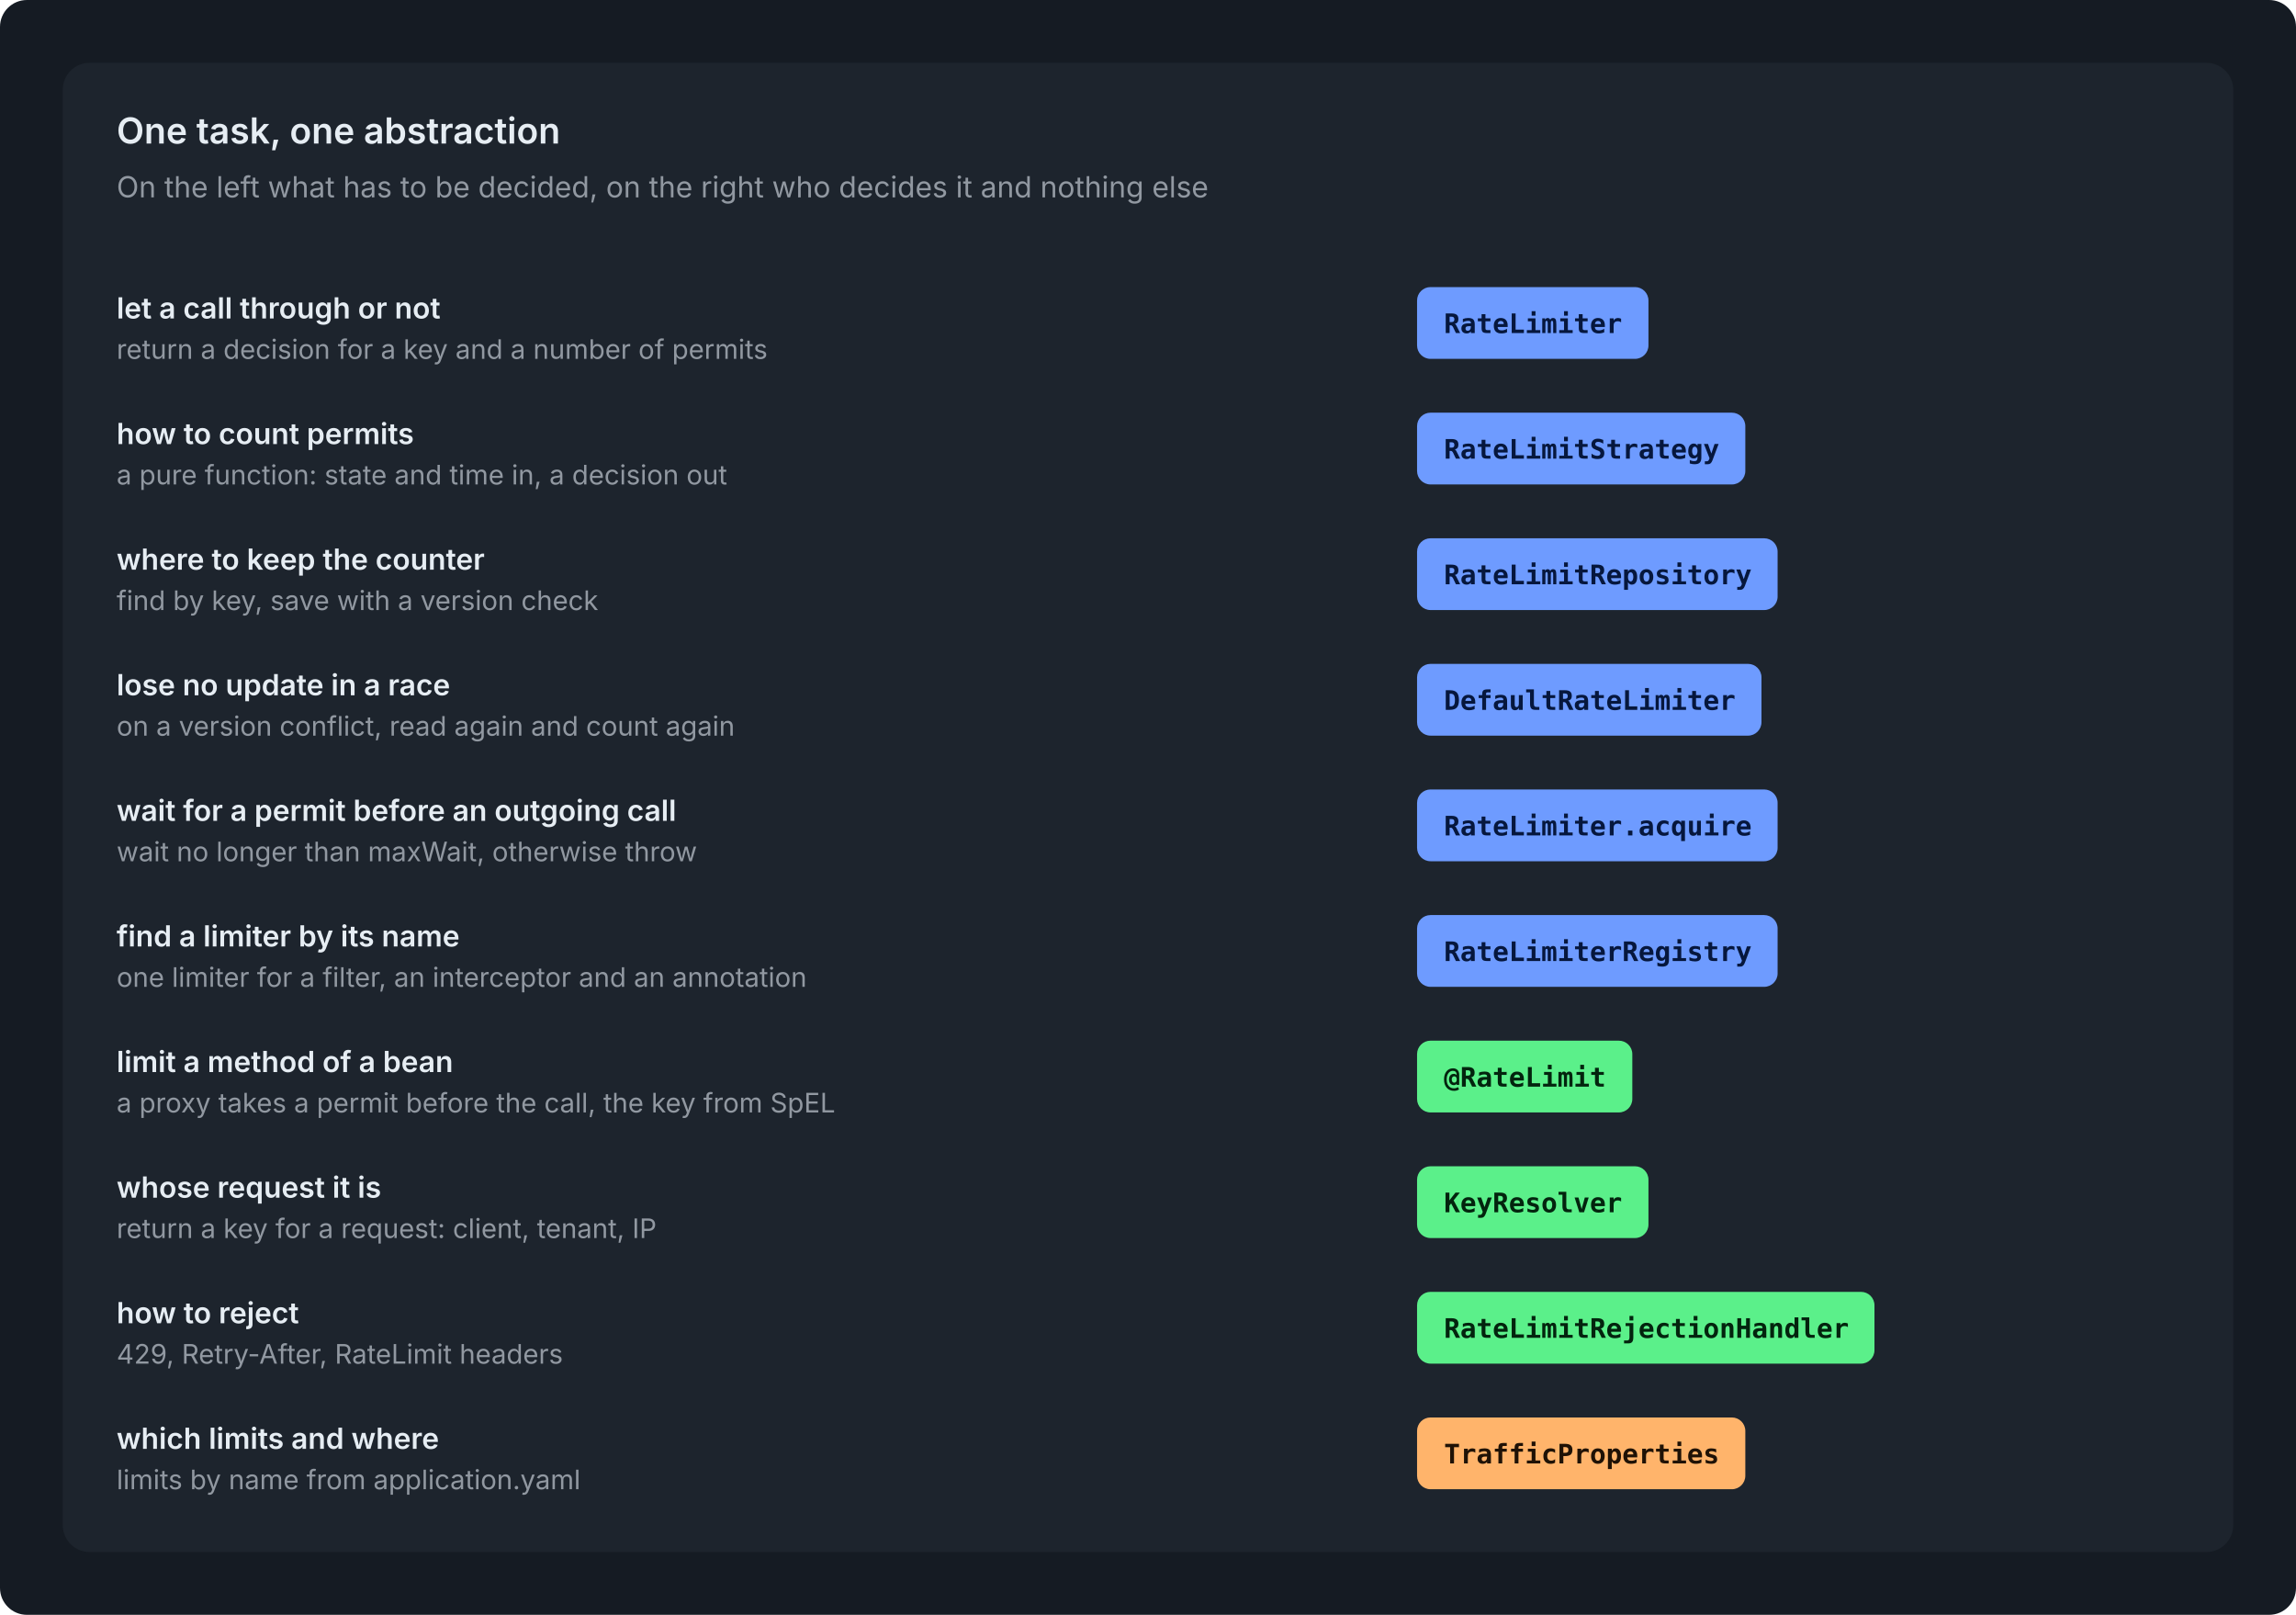
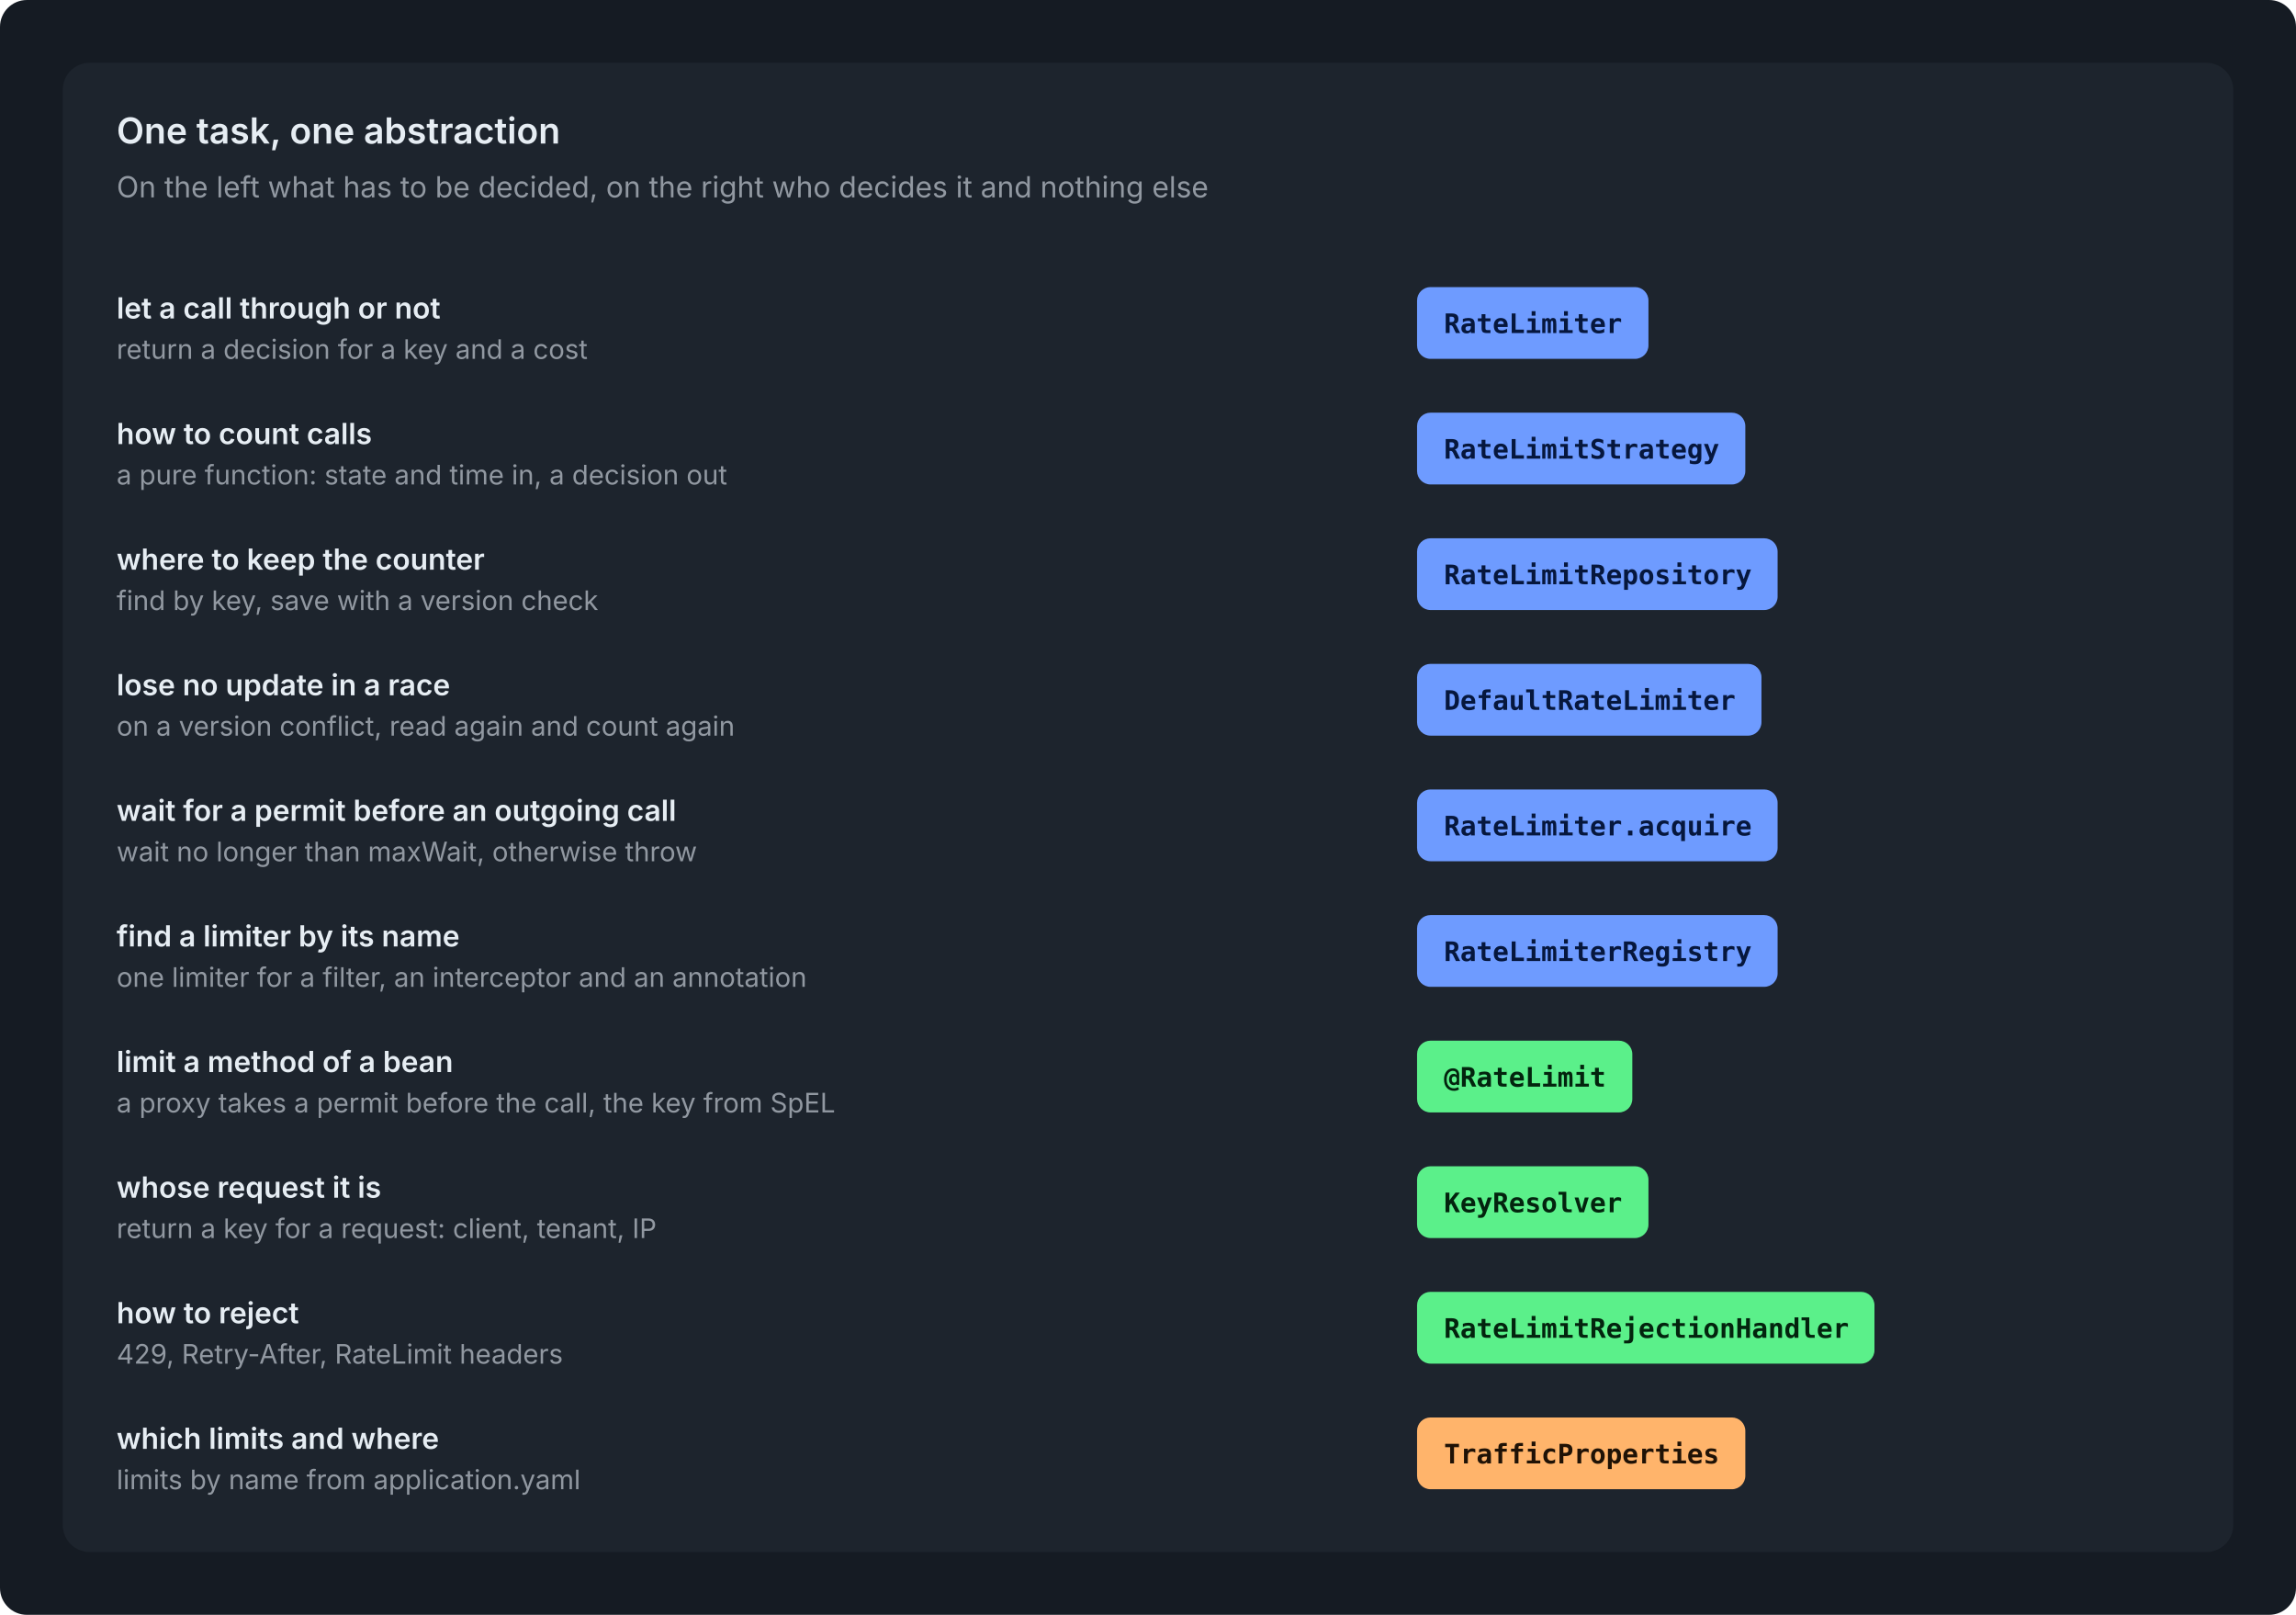
<svg xmlns="http://www.w3.org/2000/svg" viewBox="0 0 1024 720" width="1024" height="720" role="img">
  <rect width="1024" height="720" rx="12" fill="#151B23" />
  <g transform="translate(12,12)">
    <rect x="16" y="16" width="968" height="664" rx="12" fill="#1D242D" />
    <text x="40.0" y="52.0" font-family="-apple-system, BlinkMacSystemFont, 'Segoe UI', Inter, Helvetica, Arial, sans-serif" font-size="16" font-weight="600" fill="#E6EDF3" text-anchor="start">One task, one abstraction</text>
    <text x="40.0" y="76.0" font-family="-apple-system, BlinkMacSystemFont, 'Segoe UI', Inter, Helvetica, Arial, sans-serif" font-size="13" font-weight="400" fill="#9198A1" text-anchor="start">On the left what has to be decided, on the right who decides it and nothing else</text>
    <text x="40.0" y="130.0" font-family="-apple-system, BlinkMacSystemFont, 'Segoe UI', Inter, Helvetica, Arial, sans-serif" font-size="13" font-weight="600" fill="#E6EDF3" text-anchor="start">let a call through or not</text>
-     <text x="40.0" y="148.0" font-family="-apple-system, BlinkMacSystemFont, 'Segoe UI', Inter, Helvetica, Arial, sans-serif" font-size="12" font-weight="400" fill="#9198A1" text-anchor="start">return a decision for a key and a number of permits</text>
+     <text x="40.0" y="148.0" font-family="-apple-system, BlinkMacSystemFont, 'Segoe UI', Inter, Helvetica, Arial, sans-serif" font-size="12" font-weight="400" fill="#9198A1" text-anchor="start">return a decision for a key and a cost</text>
    <rect x="620.0" y="116.0" width="103.2" height="32.0" rx="6" fill="#6E9BFF" />
    <text x="632.0" y="136.5" font-family="ui-monospace, SFMono-Regular, 'SF Mono', Menlo, Consolas, monospace" font-size="12" font-weight="600" fill="#06173D" text-anchor="start">RateLimiter</text>
-     <text x="40.0" y="186.0" font-family="-apple-system, BlinkMacSystemFont, 'Segoe UI', Inter, Helvetica, Arial, sans-serif" font-size="13" font-weight="600" fill="#E6EDF3" text-anchor="start">how to count permits</text>
+     <text x="40.0" y="186.0" font-family="-apple-system, BlinkMacSystemFont, 'Segoe UI', Inter, Helvetica, Arial, sans-serif" font-size="13" font-weight="600" fill="#E6EDF3" text-anchor="start">how to count calls</text>
    <text x="40.0" y="204.0" font-family="-apple-system, BlinkMacSystemFont, 'Segoe UI', Inter, Helvetica, Arial, sans-serif" font-size="12" font-weight="400" fill="#9198A1" text-anchor="start">a pure function: state and time in, a decision out</text>
    <rect x="620.0" y="172.0" width="146.4" height="32.0" rx="6" fill="#6E9BFF" />
    <text x="632.0" y="192.5" font-family="ui-monospace, SFMono-Regular, 'SF Mono', Menlo, Consolas, monospace" font-size="12" font-weight="600" fill="#06173D" text-anchor="start">RateLimitStrategy</text>
    <text x="40.0" y="242.0" font-family="-apple-system, BlinkMacSystemFont, 'Segoe UI', Inter, Helvetica, Arial, sans-serif" font-size="13" font-weight="600" fill="#E6EDF3" text-anchor="start">where to keep the counter</text>
    <text x="40.0" y="260.0" font-family="-apple-system, BlinkMacSystemFont, 'Segoe UI', Inter, Helvetica, Arial, sans-serif" font-size="12" font-weight="400" fill="#9198A1" text-anchor="start">find by key, save with a version check</text>
    <rect x="620.0" y="228.0" width="160.8" height="32.0" rx="6" fill="#6E9BFF" />
    <text x="632.0" y="248.5" font-family="ui-monospace, SFMono-Regular, 'SF Mono', Menlo, Consolas, monospace" font-size="12" font-weight="600" fill="#06173D" text-anchor="start">RateLimitRepository</text>
    <text x="40.0" y="298.0" font-family="-apple-system, BlinkMacSystemFont, 'Segoe UI', Inter, Helvetica, Arial, sans-serif" font-size="13" font-weight="600" fill="#E6EDF3" text-anchor="start">lose no update in a race</text>
    <text x="40.0" y="316.0" font-family="-apple-system, BlinkMacSystemFont, 'Segoe UI', Inter, Helvetica, Arial, sans-serif" font-size="12" font-weight="400" fill="#9198A1" text-anchor="start">on a version conflict, read again and count again</text>
    <rect x="620.0" y="284.0" width="153.6" height="32.0" rx="6" fill="#6E9BFF" />
    <text x="632.0" y="304.5" font-family="ui-monospace, SFMono-Regular, 'SF Mono', Menlo, Consolas, monospace" font-size="12" font-weight="600" fill="#06173D" text-anchor="start">DefaultRateLimiter</text>
    <text x="40.0" y="354.0" font-family="-apple-system, BlinkMacSystemFont, 'Segoe UI', Inter, Helvetica, Arial, sans-serif" font-size="13" font-weight="600" fill="#E6EDF3" text-anchor="start">wait for a permit before an outgoing call</text>
    <text x="40.0" y="372.0" font-family="-apple-system, BlinkMacSystemFont, 'Segoe UI', Inter, Helvetica, Arial, sans-serif" font-size="12" font-weight="400" fill="#9198A1" text-anchor="start">wait no longer than maxWait, otherwise throw</text>
    <rect x="620.0" y="340.0" width="160.8" height="32.0" rx="6" fill="#6E9BFF" />
    <text x="632.0" y="360.5" font-family="ui-monospace, SFMono-Regular, 'SF Mono', Menlo, Consolas, monospace" font-size="12" font-weight="600" fill="#06173D" text-anchor="start">RateLimiter.acquire</text>
    <text x="40.0" y="410.0" font-family="-apple-system, BlinkMacSystemFont, 'Segoe UI', Inter, Helvetica, Arial, sans-serif" font-size="13" font-weight="600" fill="#E6EDF3" text-anchor="start">find a limiter by its name</text>
    <text x="40.0" y="428.0" font-family="-apple-system, BlinkMacSystemFont, 'Segoe UI', Inter, Helvetica, Arial, sans-serif" font-size="12" font-weight="400" fill="#9198A1" text-anchor="start">one limiter for a filter, an interceptor and an annotation</text>
    <rect x="620.0" y="396.0" width="160.8" height="32.0" rx="6" fill="#6E9BFF" />
    <text x="632.0" y="416.5" font-family="ui-monospace, SFMono-Regular, 'SF Mono', Menlo, Consolas, monospace" font-size="12" font-weight="600" fill="#06173D" text-anchor="start">RateLimiterRegistry</text>
    <text x="40.0" y="466.0" font-family="-apple-system, BlinkMacSystemFont, 'Segoe UI', Inter, Helvetica, Arial, sans-serif" font-size="13" font-weight="600" fill="#E6EDF3" text-anchor="start">limit a method of a bean</text>
    <text x="40.0" y="484.0" font-family="-apple-system, BlinkMacSystemFont, 'Segoe UI', Inter, Helvetica, Arial, sans-serif" font-size="12" font-weight="400" fill="#9198A1" text-anchor="start">a proxy takes a permit before the call, the key from SpEL</text>
    <rect x="620.0" y="452.0" width="96.0" height="32.0" rx="6" fill="#5BF08A" />
    <text x="632.0" y="472.5" font-family="ui-monospace, SFMono-Regular, 'SF Mono', Menlo, Consolas, monospace" font-size="12" font-weight="600" fill="#03240E" text-anchor="start">@RateLimit</text>
    <text x="40.0" y="522.0" font-family="-apple-system, BlinkMacSystemFont, 'Segoe UI', Inter, Helvetica, Arial, sans-serif" font-size="13" font-weight="600" fill="#E6EDF3" text-anchor="start">whose request it is</text>
    <text x="40.0" y="540.0" font-family="-apple-system, BlinkMacSystemFont, 'Segoe UI', Inter, Helvetica, Arial, sans-serif" font-size="12" font-weight="400" fill="#9198A1" text-anchor="start">return a key for a request: client, tenant, IP</text>
    <rect x="620.0" y="508.0" width="103.2" height="32.0" rx="6" fill="#5BF08A" />
    <text x="632.0" y="528.5" font-family="ui-monospace, SFMono-Regular, 'SF Mono', Menlo, Consolas, monospace" font-size="12" font-weight="600" fill="#03240E" text-anchor="start">KeyResolver</text>
    <text x="40.0" y="578.0" font-family="-apple-system, BlinkMacSystemFont, 'Segoe UI', Inter, Helvetica, Arial, sans-serif" font-size="13" font-weight="600" fill="#E6EDF3" text-anchor="start">how to reject</text>
    <text x="40.0" y="596.0" font-family="-apple-system, BlinkMacSystemFont, 'Segoe UI', Inter, Helvetica, Arial, sans-serif" font-size="12" font-weight="400" fill="#9198A1" text-anchor="start">429, Retry-After, RateLimit headers</text>
    <rect x="620.0" y="564.0" width="204.0" height="32.0" rx="6" fill="#5BF08A" />
    <text x="632.0" y="584.5" font-family="ui-monospace, SFMono-Regular, 'SF Mono', Menlo, Consolas, monospace" font-size="12" font-weight="600" fill="#03240E" text-anchor="start">RateLimitRejectionHandler</text>
    <text x="40.0" y="634.0" font-family="-apple-system, BlinkMacSystemFont, 'Segoe UI', Inter, Helvetica, Arial, sans-serif" font-size="13" font-weight="600" fill="#E6EDF3" text-anchor="start">which limits and where</text>
    <text x="40.0" y="652.0" font-family="-apple-system, BlinkMacSystemFont, 'Segoe UI', Inter, Helvetica, Arial, sans-serif" font-size="12" font-weight="400" fill="#9198A1" text-anchor="start">limits by name from application.yaml</text>
    <rect x="620.0" y="620.0" width="146.4" height="32.0" rx="6" fill="#FFB46B" />
    <text x="632.0" y="640.5" font-family="ui-monospace, SFMono-Regular, 'SF Mono', Menlo, Consolas, monospace" font-size="12" font-weight="600" fill="#1F1206" text-anchor="start">TrafficProperties</text>
  </g>
</svg>
